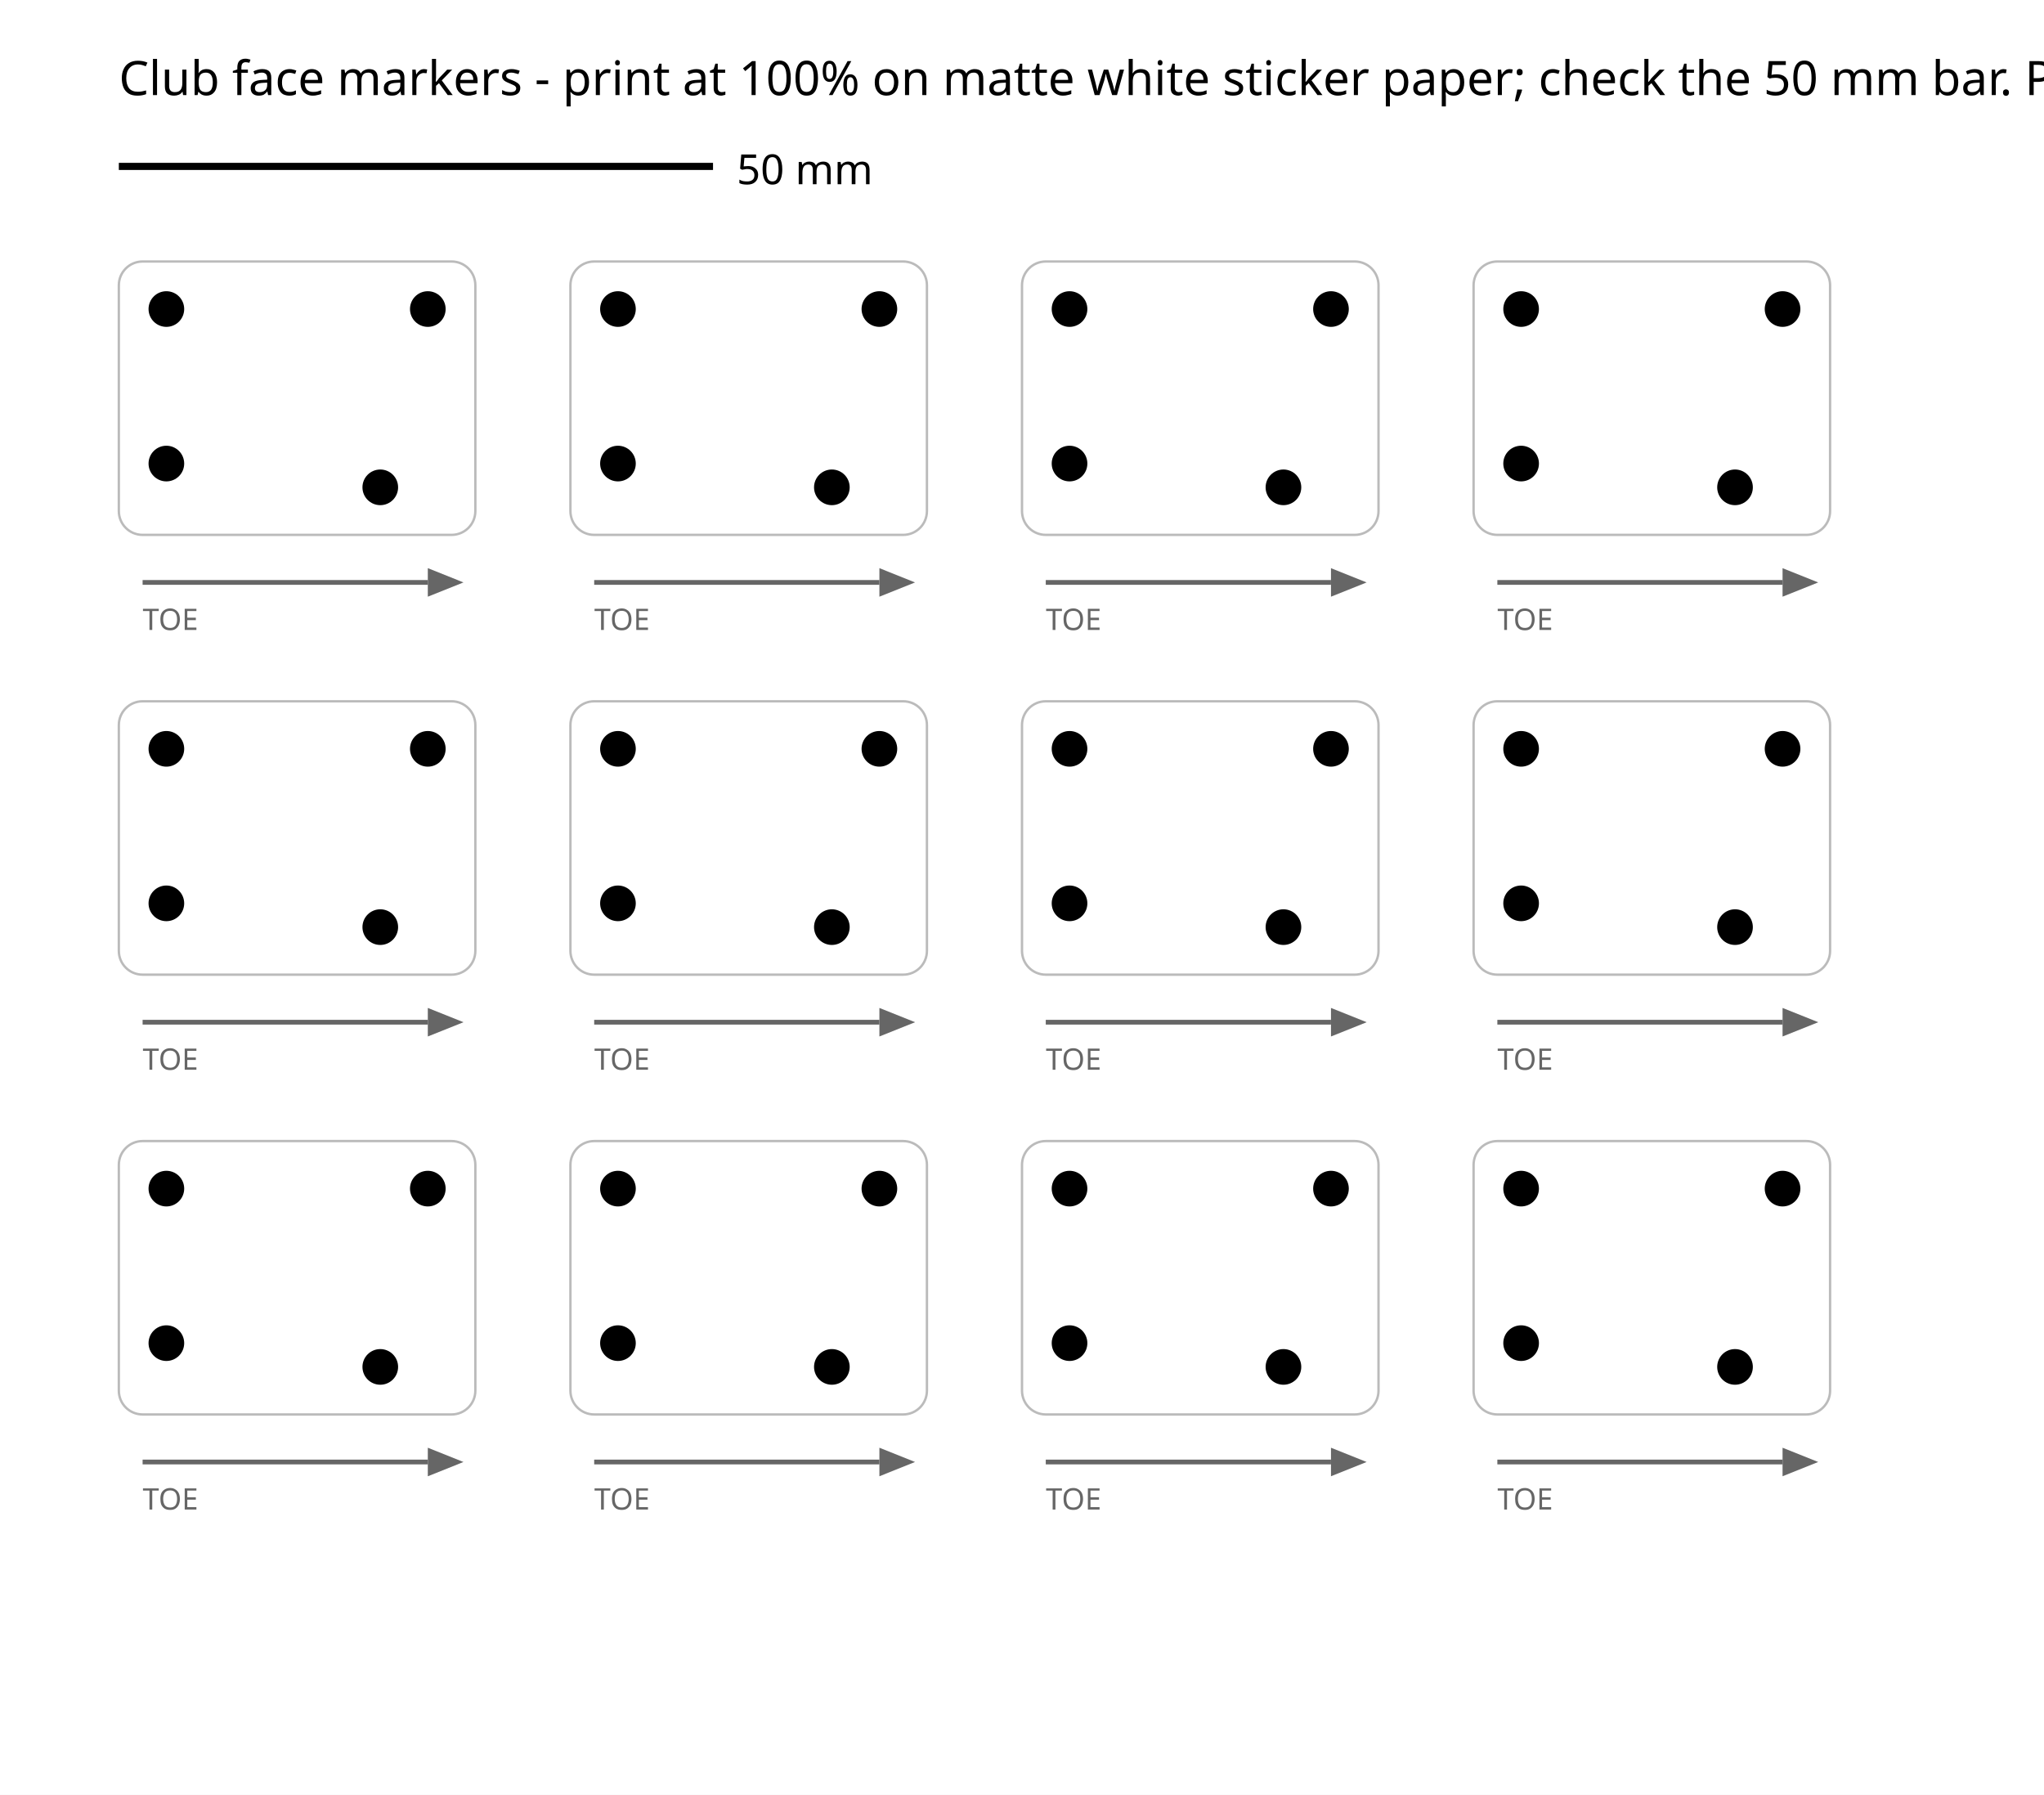
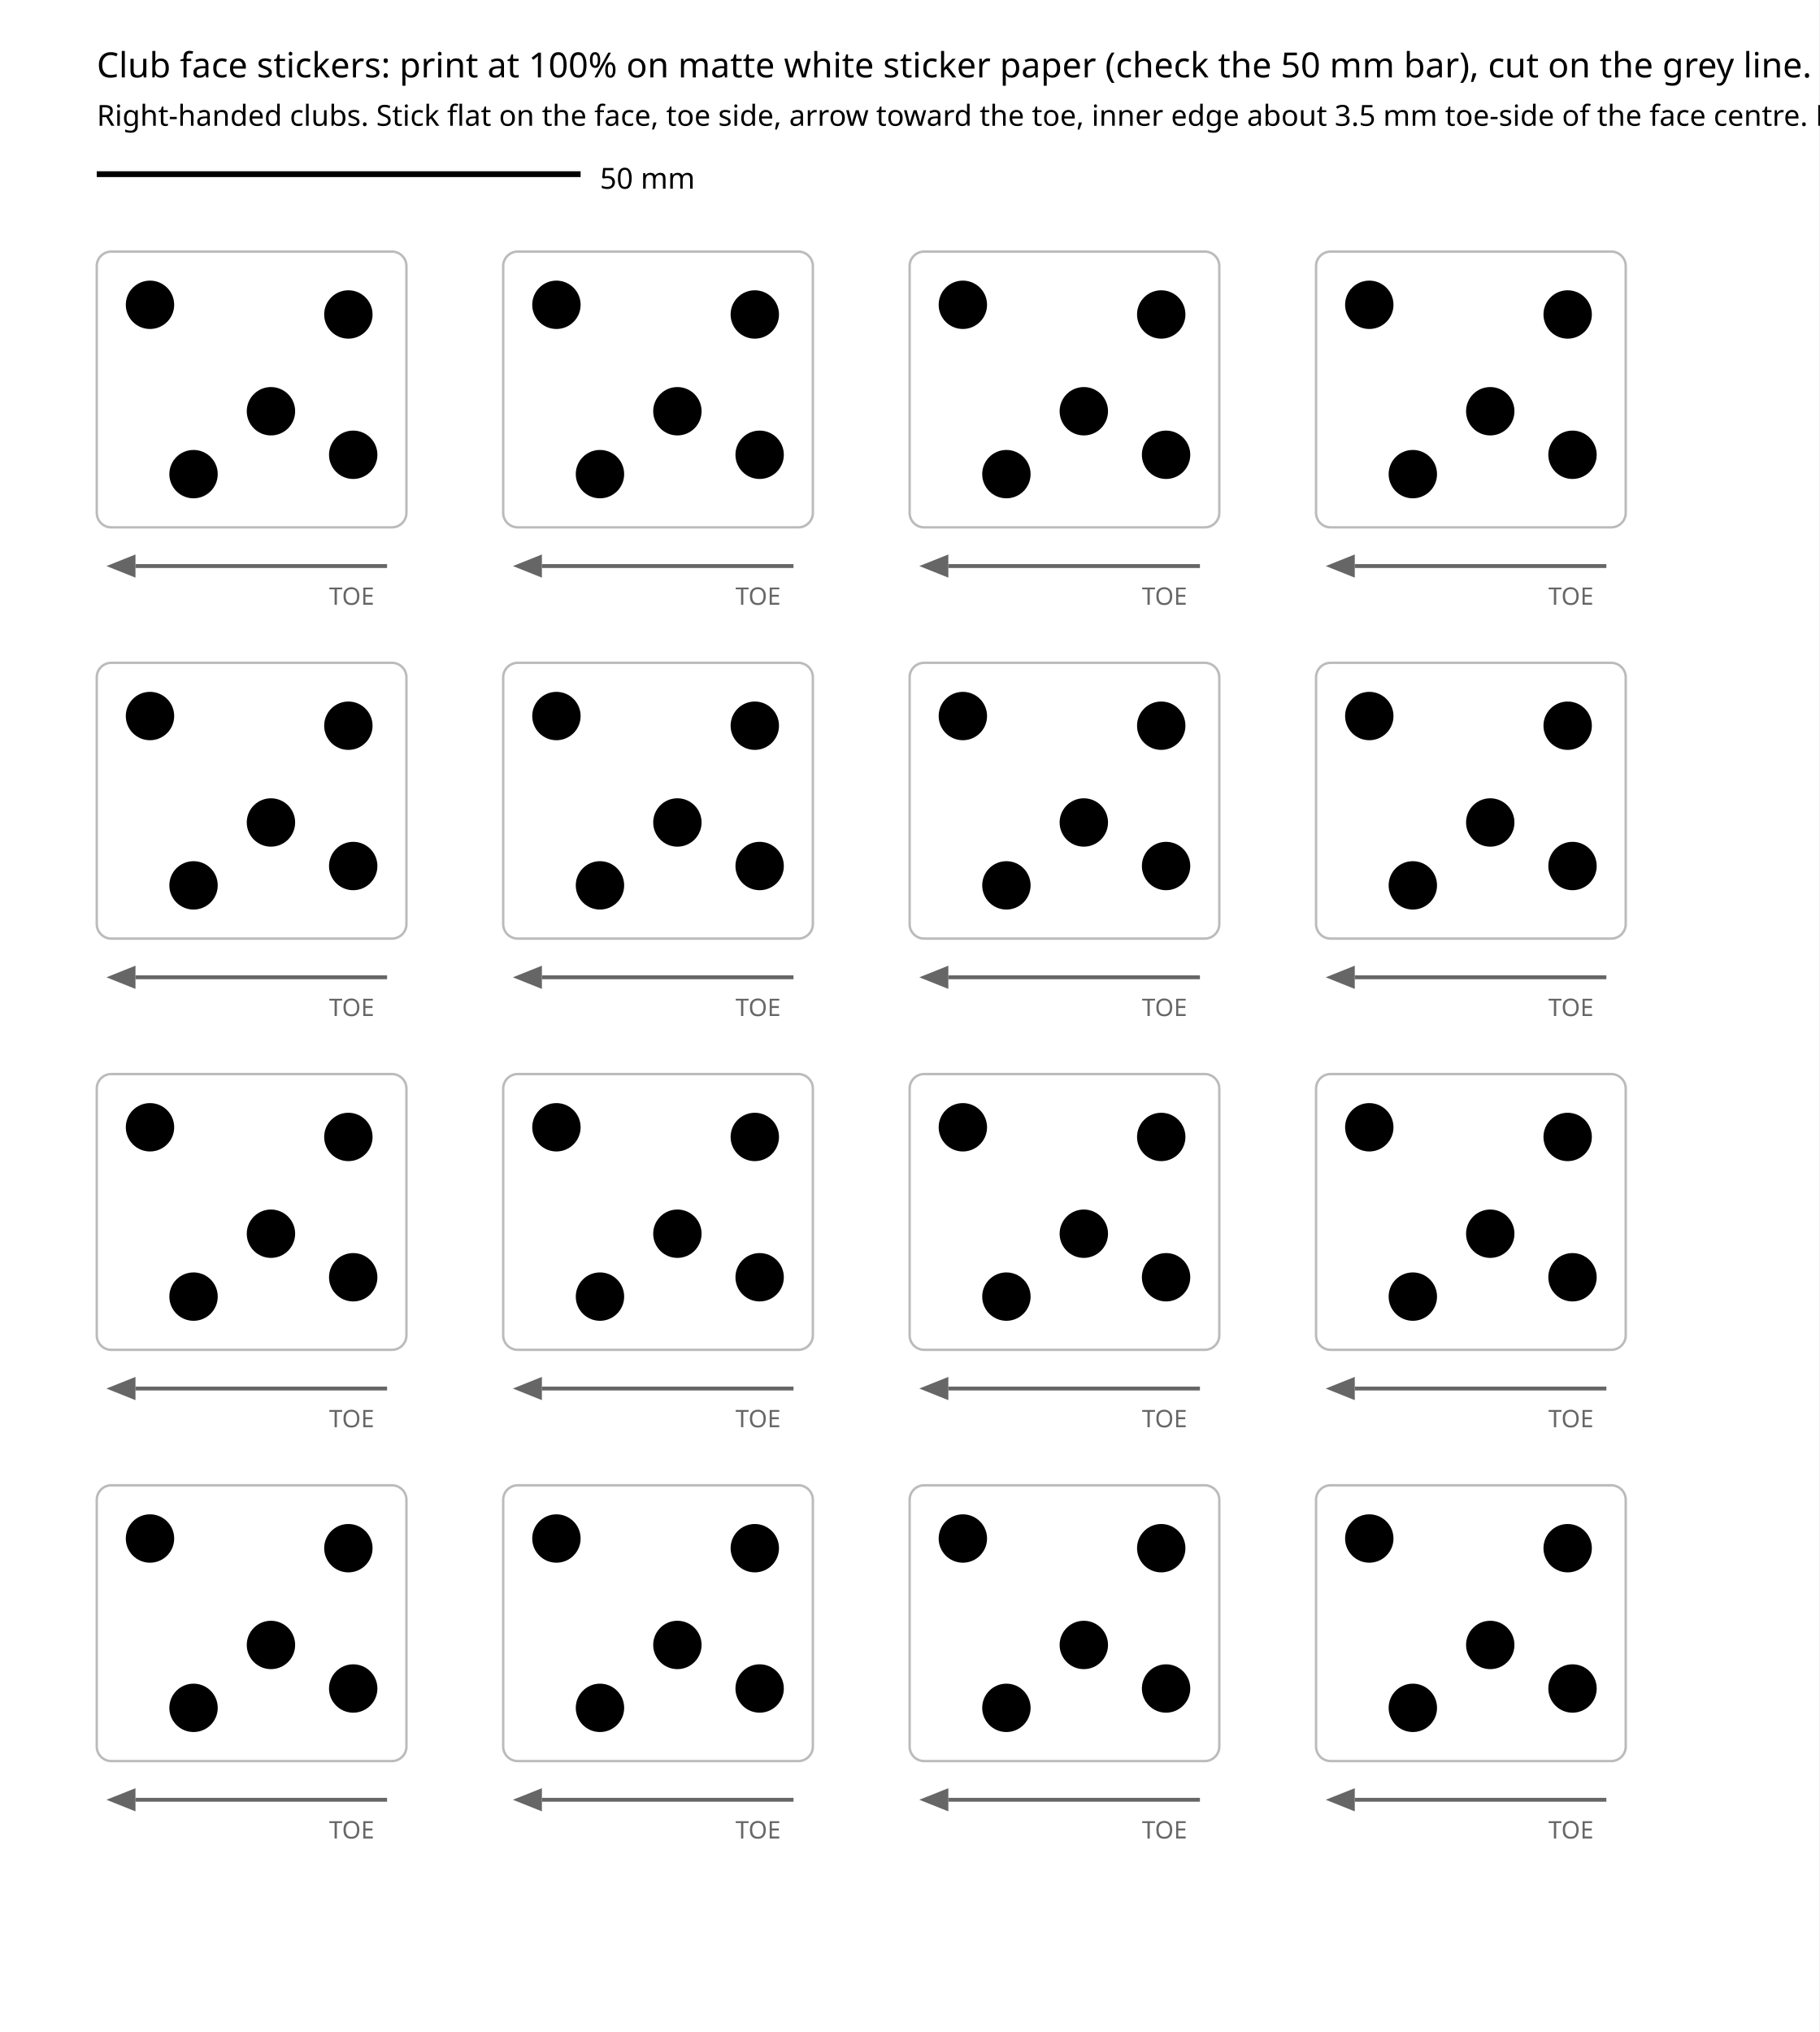
- <svg xmlns="http://www.w3.org/2000/svg" width="172.0mm" height="151.0mm" viewBox="0 0 172.0 151.0">
+ <svg xmlns="http://www.w3.org/2000/svg" width="188.0mm" height="210.0mm" viewBox="0 0 188.0 210.0">
  <rect width="100%" height="100%" fill="white" />
-   <text x="10" y="8" font-family="sans-serif" font-size="4">Club face markers - print at 100% on matte white sticker paper; check the 50 mm bar. Place near the toe, arrow toward toe, face grooves level.</text>
-   <line x1="10" y1="14" x2="60" y2="14" stroke="black" stroke-width="0.6" />
-   <text x="62" y="15.5" font-family="sans-serif" font-size="3.5">50 mm</text>
-   <rect x="10.00" y="22.00" width="30.00" height="23.00" rx="2" fill="none" stroke="#bbb" stroke-width="0.2" />
-   <circle cx="14.000" cy="26.000" r="1.5" fill="black" />
-   <circle cx="36.000" cy="26.000" r="1.5" fill="black" />
-   <circle cx="14.000" cy="39.000" r="1.5" fill="black" />
-   <circle cx="32.000" cy="41.000" r="1.5" fill="black" />
-   <line x1="12.00" y1="49.00" x2="36.00" y2="49.00" stroke="#666" stroke-width="0.4" />
-   <polygon points="36.00,47.80 39.00,49.00 36.00,50.20" fill="#666" />
-   <text x="12.00" y="53.00" font-family="sans-serif" font-size="2.5" fill="#666">TOE</text>
-   <rect x="48.00" y="22.00" width="30.00" height="23.00" rx="2" fill="none" stroke="#bbb" stroke-width="0.2" />
-   <circle cx="52.000" cy="26.000" r="1.5" fill="black" />
-   <circle cx="74.000" cy="26.000" r="1.5" fill="black" />
-   <circle cx="52.000" cy="39.000" r="1.5" fill="black" />
-   <circle cx="70.000" cy="41.000" r="1.5" fill="black" />
-   <line x1="50.00" y1="49.00" x2="74.00" y2="49.00" stroke="#666" stroke-width="0.4" />
-   <polygon points="74.00,47.80 77.00,49.00 74.00,50.20" fill="#666" />
-   <text x="50.00" y="53.00" font-family="sans-serif" font-size="2.5" fill="#666">TOE</text>
-   <rect x="86.00" y="22.00" width="30.00" height="23.00" rx="2" fill="none" stroke="#bbb" stroke-width="0.2" />
-   <circle cx="90.000" cy="26.000" r="1.5" fill="black" />
-   <circle cx="112.000" cy="26.000" r="1.5" fill="black" />
-   <circle cx="90.000" cy="39.000" r="1.5" fill="black" />
-   <circle cx="108.000" cy="41.000" r="1.5" fill="black" />
-   <line x1="88.00" y1="49.00" x2="112.00" y2="49.00" stroke="#666" stroke-width="0.4" />
-   <polygon points="112.00,47.80 115.00,49.00 112.00,50.20" fill="#666" />
-   <text x="88.00" y="53.00" font-family="sans-serif" font-size="2.5" fill="#666">TOE</text>
-   <rect x="124.00" y="22.00" width="30.00" height="23.00" rx="2" fill="none" stroke="#bbb" stroke-width="0.2" />
-   <circle cx="128.000" cy="26.000" r="1.5" fill="black" />
-   <circle cx="150.000" cy="26.000" r="1.5" fill="black" />
-   <circle cx="128.000" cy="39.000" r="1.5" fill="black" />
-   <circle cx="146.000" cy="41.000" r="1.5" fill="black" />
-   <line x1="126.00" y1="49.00" x2="150.00" y2="49.00" stroke="#666" stroke-width="0.4" />
-   <polygon points="150.00,47.80 153.00,49.00 150.00,50.20" fill="#666" />
-   <text x="126.00" y="53.00" font-family="sans-serif" font-size="2.5" fill="#666">TOE</text>
-   <rect x="10.00" y="59.00" width="30.00" height="23.00" rx="2" fill="none" stroke="#bbb" stroke-width="0.2" />
-   <circle cx="14.000" cy="63.000" r="1.5" fill="black" />
-   <circle cx="36.000" cy="63.000" r="1.5" fill="black" />
-   <circle cx="14.000" cy="76.000" r="1.5" fill="black" />
-   <circle cx="32.000" cy="78.000" r="1.5" fill="black" />
-   <line x1="12.00" y1="86.00" x2="36.00" y2="86.00" stroke="#666" stroke-width="0.4" />
-   <polygon points="36.00,84.80 39.00,86.00 36.00,87.20" fill="#666" />
-   <text x="12.00" y="90.00" font-family="sans-serif" font-size="2.5" fill="#666">TOE</text>
-   <rect x="48.00" y="59.00" width="30.00" height="23.00" rx="2" fill="none" stroke="#bbb" stroke-width="0.2" />
-   <circle cx="52.000" cy="63.000" r="1.5" fill="black" />
-   <circle cx="74.000" cy="63.000" r="1.5" fill="black" />
-   <circle cx="52.000" cy="76.000" r="1.5" fill="black" />
-   <circle cx="70.000" cy="78.000" r="1.5" fill="black" />
-   <line x1="50.00" y1="86.00" x2="74.00" y2="86.00" stroke="#666" stroke-width="0.4" />
-   <polygon points="74.00,84.80 77.00,86.00 74.00,87.20" fill="#666" />
-   <text x="50.00" y="90.00" font-family="sans-serif" font-size="2.5" fill="#666">TOE</text>
-   <rect x="86.00" y="59.00" width="30.00" height="23.00" rx="2" fill="none" stroke="#bbb" stroke-width="0.2" />
-   <circle cx="90.000" cy="63.000" r="1.5" fill="black" />
-   <circle cx="112.000" cy="63.000" r="1.5" fill="black" />
-   <circle cx="90.000" cy="76.000" r="1.5" fill="black" />
-   <circle cx="108.000" cy="78.000" r="1.5" fill="black" />
-   <line x1="88.00" y1="86.00" x2="112.00" y2="86.00" stroke="#666" stroke-width="0.4" />
-   <polygon points="112.00,84.80 115.00,86.00 112.00,87.20" fill="#666" />
-   <text x="88.00" y="90.00" font-family="sans-serif" font-size="2.5" fill="#666">TOE</text>
-   <rect x="124.00" y="59.00" width="30.00" height="23.00" rx="2" fill="none" stroke="#bbb" stroke-width="0.2" />
-   <circle cx="128.000" cy="63.000" r="1.5" fill="black" />
-   <circle cx="150.000" cy="63.000" r="1.5" fill="black" />
-   <circle cx="128.000" cy="76.000" r="1.5" fill="black" />
-   <circle cx="146.000" cy="78.000" r="1.5" fill="black" />
-   <line x1="126.00" y1="86.00" x2="150.00" y2="86.00" stroke="#666" stroke-width="0.4" />
-   <polygon points="150.00,84.80 153.00,86.00 150.00,87.20" fill="#666" />
-   <text x="126.00" y="90.00" font-family="sans-serif" font-size="2.5" fill="#666">TOE</text>
-   <rect x="10.00" y="96.00" width="30.00" height="23.00" rx="2" fill="none" stroke="#bbb" stroke-width="0.2" />
-   <circle cx="14.000" cy="100.000" r="1.5" fill="black" />
-   <circle cx="36.000" cy="100.000" r="1.5" fill="black" />
-   <circle cx="14.000" cy="113.000" r="1.5" fill="black" />
-   <circle cx="32.000" cy="115.000" r="1.5" fill="black" />
-   <line x1="12.00" y1="123.00" x2="36.00" y2="123.00" stroke="#666" stroke-width="0.4" />
-   <polygon points="36.00,121.80 39.00,123.00 36.00,124.20" fill="#666" />
-   <text x="12.00" y="127.00" font-family="sans-serif" font-size="2.5" fill="#666">TOE</text>
-   <rect x="48.00" y="96.00" width="30.00" height="23.00" rx="2" fill="none" stroke="#bbb" stroke-width="0.2" />
-   <circle cx="52.000" cy="100.000" r="1.5" fill="black" />
-   <circle cx="74.000" cy="100.000" r="1.5" fill="black" />
-   <circle cx="52.000" cy="113.000" r="1.5" fill="black" />
-   <circle cx="70.000" cy="115.000" r="1.5" fill="black" />
-   <line x1="50.00" y1="123.00" x2="74.00" y2="123.00" stroke="#666" stroke-width="0.4" />
-   <polygon points="74.00,121.80 77.00,123.00 74.00,124.20" fill="#666" />
-   <text x="50.00" y="127.00" font-family="sans-serif" font-size="2.5" fill="#666">TOE</text>
-   <rect x="86.00" y="96.00" width="30.00" height="23.00" rx="2" fill="none" stroke="#bbb" stroke-width="0.2" />
-   <circle cx="90.000" cy="100.000" r="1.5" fill="black" />
-   <circle cx="112.000" cy="100.000" r="1.5" fill="black" />
-   <circle cx="90.000" cy="113.000" r="1.5" fill="black" />
-   <circle cx="108.000" cy="115.000" r="1.5" fill="black" />
-   <line x1="88.00" y1="123.00" x2="112.00" y2="123.00" stroke="#666" stroke-width="0.4" />
-   <polygon points="112.00,121.80 115.00,123.00 112.00,124.20" fill="#666" />
-   <text x="88.00" y="127.00" font-family="sans-serif" font-size="2.5" fill="#666">TOE</text>
-   <rect x="124.00" y="96.00" width="30.00" height="23.00" rx="2" fill="none" stroke="#bbb" stroke-width="0.2" />
-   <circle cx="128.000" cy="100.000" r="1.5" fill="black" />
-   <circle cx="150.000" cy="100.000" r="1.5" fill="black" />
-   <circle cx="128.000" cy="113.000" r="1.5" fill="black" />
-   <circle cx="146.000" cy="115.000" r="1.5" fill="black" />
-   <line x1="126.00" y1="123.00" x2="150.00" y2="123.00" stroke="#666" stroke-width="0.4" />
-   <polygon points="150.00,121.80 153.00,123.00 150.00,124.20" fill="#666" />
-   <text x="126.00" y="127.00" font-family="sans-serif" font-size="2.5" fill="#666">TOE</text>
+   <text x="10" y="8" font-family="sans-serif" font-size="3.6">Club face stickers: print at 100% on matte white sticker paper (check the 50 mm bar), cut on the grey line.</text>
+   <text x="10" y="13" font-family="sans-serif" font-size="3">Right-handed clubs. Stick flat on the face, toe side, arrow toward the toe, inner edge about 3.5 mm toe-side of the face centre. Rotation doesn't matter.</text>
+   <line x1="10" y1="18" x2="60" y2="18" stroke="black" stroke-width="0.6" />
+   <text x="62" y="19.5" font-family="sans-serif" font-size="3">50 mm</text>
+   <rect x="10.00" y="26.00" width="32.00" height="28.50" rx="1.5" fill="none" stroke="#bbb" stroke-width="0.25" />
+   <circle cx="36.500" cy="47.000" r="2.5" fill="black" />
+   <circle cx="36.000" cy="32.500" r="2.5" fill="black" />
+   <circle cx="15.500" cy="31.500" r="2.5" fill="black" />
+   <circle cx="28.000" cy="42.500" r="2.5" fill="black" />
+   <circle cx="20.000" cy="49.000" r="2.5" fill="black" />
+   <line x1="14.00" y1="58.50" x2="40.00" y2="58.50" stroke="#666" stroke-width="0.4" />
+   <polygon points="14.00,57.30 11.00,58.50 14.00,59.70" fill="#666" />
+   <text x="34.00" y="62.50" font-family="sans-serif" font-size="2.5" fill="#666">TOE</text>
+   <rect x="52.00" y="26.00" width="32.00" height="28.50" rx="1.5" fill="none" stroke="#bbb" stroke-width="0.25" />
+   <circle cx="78.500" cy="47.000" r="2.5" fill="black" />
+   <circle cx="78.000" cy="32.500" r="2.5" fill="black" />
+   <circle cx="57.500" cy="31.500" r="2.5" fill="black" />
+   <circle cx="70.000" cy="42.500" r="2.5" fill="black" />
+   <circle cx="62.000" cy="49.000" r="2.5" fill="black" />
+   <line x1="56.00" y1="58.50" x2="82.00" y2="58.50" stroke="#666" stroke-width="0.4" />
+   <polygon points="56.00,57.30 53.00,58.50 56.00,59.70" fill="#666" />
+   <text x="76.00" y="62.50" font-family="sans-serif" font-size="2.5" fill="#666">TOE</text>
+   <rect x="94.00" y="26.00" width="32.00" height="28.50" rx="1.5" fill="none" stroke="#bbb" stroke-width="0.25" />
+   <circle cx="120.500" cy="47.000" r="2.5" fill="black" />
+   <circle cx="120.000" cy="32.500" r="2.5" fill="black" />
+   <circle cx="99.500" cy="31.500" r="2.5" fill="black" />
+   <circle cx="112.000" cy="42.500" r="2.5" fill="black" />
+   <circle cx="104.000" cy="49.000" r="2.5" fill="black" />
+   <line x1="98.00" y1="58.50" x2="124.00" y2="58.50" stroke="#666" stroke-width="0.4" />
+   <polygon points="98.00,57.30 95.00,58.50 98.00,59.70" fill="#666" />
+   <text x="118.00" y="62.50" font-family="sans-serif" font-size="2.5" fill="#666">TOE</text>
+   <rect x="136.00" y="26.00" width="32.00" height="28.50" rx="1.5" fill="none" stroke="#bbb" stroke-width="0.25" />
+   <circle cx="162.500" cy="47.000" r="2.5" fill="black" />
+   <circle cx="162.000" cy="32.500" r="2.5" fill="black" />
+   <circle cx="141.500" cy="31.500" r="2.5" fill="black" />
+   <circle cx="154.000" cy="42.500" r="2.5" fill="black" />
+   <circle cx="146.000" cy="49.000" r="2.5" fill="black" />
+   <line x1="140.00" y1="58.50" x2="166.00" y2="58.50" stroke="#666" stroke-width="0.4" />
+   <polygon points="140.00,57.30 137.00,58.50 140.00,59.70" fill="#666" />
+   <text x="160.00" y="62.50" font-family="sans-serif" font-size="2.5" fill="#666">TOE</text>
+   <rect x="10.00" y="68.50" width="32.00" height="28.50" rx="1.5" fill="none" stroke="#bbb" stroke-width="0.25" />
+   <circle cx="36.500" cy="89.500" r="2.5" fill="black" />
+   <circle cx="36.000" cy="75.000" r="2.5" fill="black" />
+   <circle cx="15.500" cy="74.000" r="2.5" fill="black" />
+   <circle cx="28.000" cy="85.000" r="2.5" fill="black" />
+   <circle cx="20.000" cy="91.500" r="2.5" fill="black" />
+   <line x1="14.00" y1="101.00" x2="40.00" y2="101.00" stroke="#666" stroke-width="0.4" />
+   <polygon points="14.00,99.80 11.00,101.00 14.00,102.20" fill="#666" />
+   <text x="34.00" y="105.00" font-family="sans-serif" font-size="2.5" fill="#666">TOE</text>
+   <rect x="52.00" y="68.50" width="32.00" height="28.50" rx="1.5" fill="none" stroke="#bbb" stroke-width="0.25" />
+   <circle cx="78.500" cy="89.500" r="2.5" fill="black" />
+   <circle cx="78.000" cy="75.000" r="2.5" fill="black" />
+   <circle cx="57.500" cy="74.000" r="2.5" fill="black" />
+   <circle cx="70.000" cy="85.000" r="2.5" fill="black" />
+   <circle cx="62.000" cy="91.500" r="2.5" fill="black" />
+   <line x1="56.00" y1="101.00" x2="82.00" y2="101.00" stroke="#666" stroke-width="0.4" />
+   <polygon points="56.00,99.80 53.00,101.00 56.00,102.20" fill="#666" />
+   <text x="76.00" y="105.00" font-family="sans-serif" font-size="2.5" fill="#666">TOE</text>
+   <rect x="94.00" y="68.50" width="32.00" height="28.50" rx="1.5" fill="none" stroke="#bbb" stroke-width="0.25" />
+   <circle cx="120.500" cy="89.500" r="2.5" fill="black" />
+   <circle cx="120.000" cy="75.000" r="2.5" fill="black" />
+   <circle cx="99.500" cy="74.000" r="2.5" fill="black" />
+   <circle cx="112.000" cy="85.000" r="2.5" fill="black" />
+   <circle cx="104.000" cy="91.500" r="2.5" fill="black" />
+   <line x1="98.00" y1="101.00" x2="124.00" y2="101.00" stroke="#666" stroke-width="0.4" />
+   <polygon points="98.00,99.80 95.00,101.00 98.00,102.20" fill="#666" />
+   <text x="118.00" y="105.00" font-family="sans-serif" font-size="2.5" fill="#666">TOE</text>
+   <rect x="136.00" y="68.50" width="32.00" height="28.50" rx="1.5" fill="none" stroke="#bbb" stroke-width="0.25" />
+   <circle cx="162.500" cy="89.500" r="2.5" fill="black" />
+   <circle cx="162.000" cy="75.000" r="2.5" fill="black" />
+   <circle cx="141.500" cy="74.000" r="2.5" fill="black" />
+   <circle cx="154.000" cy="85.000" r="2.5" fill="black" />
+   <circle cx="146.000" cy="91.500" r="2.5" fill="black" />
+   <line x1="140.00" y1="101.00" x2="166.00" y2="101.00" stroke="#666" stroke-width="0.4" />
+   <polygon points="140.00,99.80 137.00,101.00 140.00,102.20" fill="#666" />
+   <text x="160.00" y="105.00" font-family="sans-serif" font-size="2.5" fill="#666">TOE</text>
+   <rect x="10.00" y="111.00" width="32.00" height="28.50" rx="1.5" fill="none" stroke="#bbb" stroke-width="0.25" />
+   <circle cx="36.500" cy="132.000" r="2.5" fill="black" />
+   <circle cx="36.000" cy="117.500" r="2.5" fill="black" />
+   <circle cx="15.500" cy="116.500" r="2.5" fill="black" />
+   <circle cx="28.000" cy="127.500" r="2.5" fill="black" />
+   <circle cx="20.000" cy="134.000" r="2.5" fill="black" />
+   <line x1="14.00" y1="143.50" x2="40.00" y2="143.50" stroke="#666" stroke-width="0.4" />
+   <polygon points="14.00,142.30 11.00,143.50 14.00,144.70" fill="#666" />
+   <text x="34.00" y="147.50" font-family="sans-serif" font-size="2.5" fill="#666">TOE</text>
+   <rect x="52.00" y="111.00" width="32.00" height="28.50" rx="1.5" fill="none" stroke="#bbb" stroke-width="0.25" />
+   <circle cx="78.500" cy="132.000" r="2.5" fill="black" />
+   <circle cx="78.000" cy="117.500" r="2.5" fill="black" />
+   <circle cx="57.500" cy="116.500" r="2.5" fill="black" />
+   <circle cx="70.000" cy="127.500" r="2.5" fill="black" />
+   <circle cx="62.000" cy="134.000" r="2.5" fill="black" />
+   <line x1="56.00" y1="143.50" x2="82.00" y2="143.50" stroke="#666" stroke-width="0.4" />
+   <polygon points="56.00,142.30 53.00,143.50 56.00,144.70" fill="#666" />
+   <text x="76.00" y="147.50" font-family="sans-serif" font-size="2.5" fill="#666">TOE</text>
+   <rect x="94.00" y="111.00" width="32.00" height="28.50" rx="1.5" fill="none" stroke="#bbb" stroke-width="0.25" />
+   <circle cx="120.500" cy="132.000" r="2.5" fill="black" />
+   <circle cx="120.000" cy="117.500" r="2.5" fill="black" />
+   <circle cx="99.500" cy="116.500" r="2.5" fill="black" />
+   <circle cx="112.000" cy="127.500" r="2.5" fill="black" />
+   <circle cx="104.000" cy="134.000" r="2.5" fill="black" />
+   <line x1="98.00" y1="143.50" x2="124.00" y2="143.50" stroke="#666" stroke-width="0.4" />
+   <polygon points="98.00,142.30 95.00,143.50 98.00,144.70" fill="#666" />
+   <text x="118.00" y="147.50" font-family="sans-serif" font-size="2.5" fill="#666">TOE</text>
+   <rect x="136.00" y="111.00" width="32.00" height="28.50" rx="1.5" fill="none" stroke="#bbb" stroke-width="0.25" />
+   <circle cx="162.500" cy="132.000" r="2.5" fill="black" />
+   <circle cx="162.000" cy="117.500" r="2.5" fill="black" />
+   <circle cx="141.500" cy="116.500" r="2.5" fill="black" />
+   <circle cx="154.000" cy="127.500" r="2.5" fill="black" />
+   <circle cx="146.000" cy="134.000" r="2.5" fill="black" />
+   <line x1="140.00" y1="143.50" x2="166.00" y2="143.50" stroke="#666" stroke-width="0.4" />
+   <polygon points="140.00,142.30 137.00,143.50 140.00,144.70" fill="#666" />
+   <text x="160.00" y="147.50" font-family="sans-serif" font-size="2.5" fill="#666">TOE</text>
+   <rect x="10.00" y="153.50" width="32.00" height="28.50" rx="1.5" fill="none" stroke="#bbb" stroke-width="0.25" />
+   <circle cx="36.500" cy="174.500" r="2.5" fill="black" />
+   <circle cx="36.000" cy="160.000" r="2.5" fill="black" />
+   <circle cx="15.500" cy="159.000" r="2.5" fill="black" />
+   <circle cx="28.000" cy="170.000" r="2.5" fill="black" />
+   <circle cx="20.000" cy="176.500" r="2.5" fill="black" />
+   <line x1="14.00" y1="186.00" x2="40.00" y2="186.00" stroke="#666" stroke-width="0.4" />
+   <polygon points="14.00,184.80 11.00,186.00 14.00,187.20" fill="#666" />
+   <text x="34.00" y="190.00" font-family="sans-serif" font-size="2.5" fill="#666">TOE</text>
+   <rect x="52.00" y="153.50" width="32.00" height="28.50" rx="1.5" fill="none" stroke="#bbb" stroke-width="0.25" />
+   <circle cx="78.500" cy="174.500" r="2.5" fill="black" />
+   <circle cx="78.000" cy="160.000" r="2.5" fill="black" />
+   <circle cx="57.500" cy="159.000" r="2.5" fill="black" />
+   <circle cx="70.000" cy="170.000" r="2.5" fill="black" />
+   <circle cx="62.000" cy="176.500" r="2.5" fill="black" />
+   <line x1="56.00" y1="186.00" x2="82.00" y2="186.00" stroke="#666" stroke-width="0.4" />
+   <polygon points="56.00,184.80 53.00,186.00 56.00,187.20" fill="#666" />
+   <text x="76.00" y="190.00" font-family="sans-serif" font-size="2.5" fill="#666">TOE</text>
+   <rect x="94.00" y="153.50" width="32.00" height="28.50" rx="1.5" fill="none" stroke="#bbb" stroke-width="0.25" />
+   <circle cx="120.500" cy="174.500" r="2.5" fill="black" />
+   <circle cx="120.000" cy="160.000" r="2.5" fill="black" />
+   <circle cx="99.500" cy="159.000" r="2.5" fill="black" />
+   <circle cx="112.000" cy="170.000" r="2.5" fill="black" />
+   <circle cx="104.000" cy="176.500" r="2.5" fill="black" />
+   <line x1="98.00" y1="186.00" x2="124.00" y2="186.00" stroke="#666" stroke-width="0.4" />
+   <polygon points="98.00,184.80 95.00,186.00 98.00,187.20" fill="#666" />
+   <text x="118.00" y="190.00" font-family="sans-serif" font-size="2.5" fill="#666">TOE</text>
+   <rect x="136.00" y="153.50" width="32.00" height="28.50" rx="1.5" fill="none" stroke="#bbb" stroke-width="0.25" />
+   <circle cx="162.500" cy="174.500" r="2.5" fill="black" />
+   <circle cx="162.000" cy="160.000" r="2.5" fill="black" />
+   <circle cx="141.500" cy="159.000" r="2.5" fill="black" />
+   <circle cx="154.000" cy="170.000" r="2.5" fill="black" />
+   <circle cx="146.000" cy="176.500" r="2.5" fill="black" />
+   <line x1="140.00" y1="186.00" x2="166.00" y2="186.00" stroke="#666" stroke-width="0.4" />
+   <polygon points="140.00,184.80 137.00,186.00 140.00,187.20" fill="#666" />
+   <text x="160.00" y="190.00" font-family="sans-serif" font-size="2.5" fill="#666">TOE</text>
</svg>
